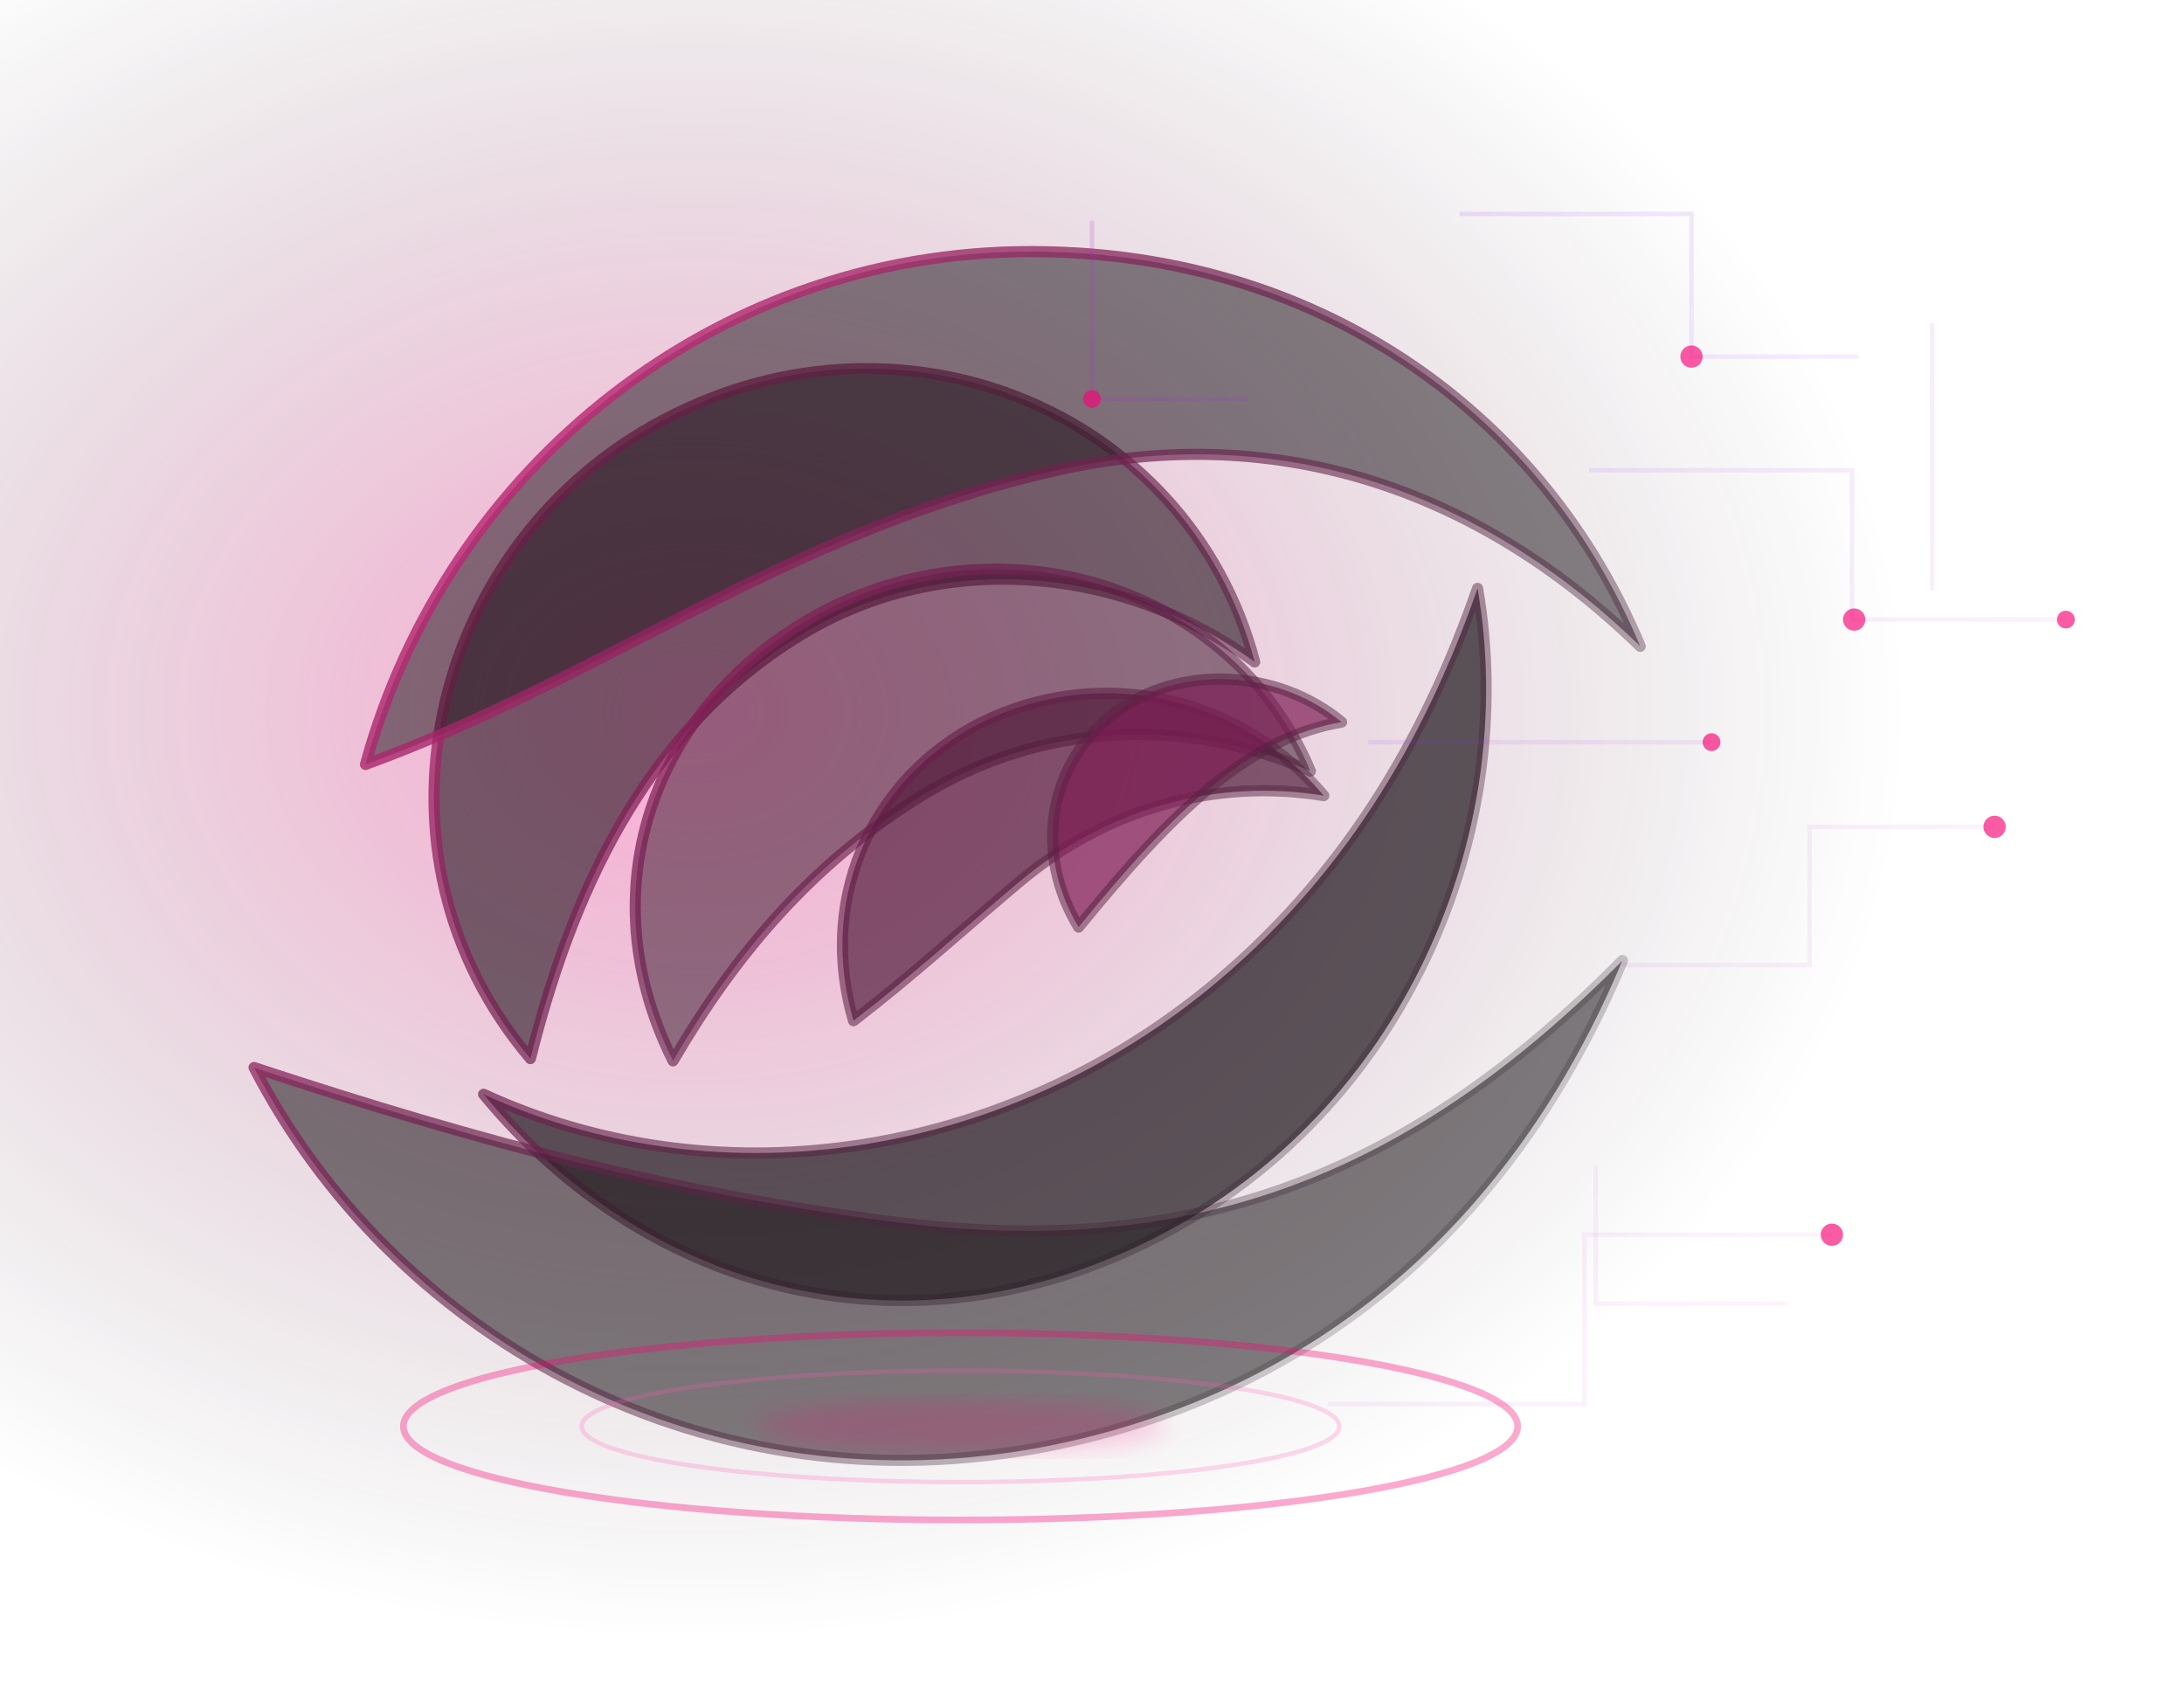
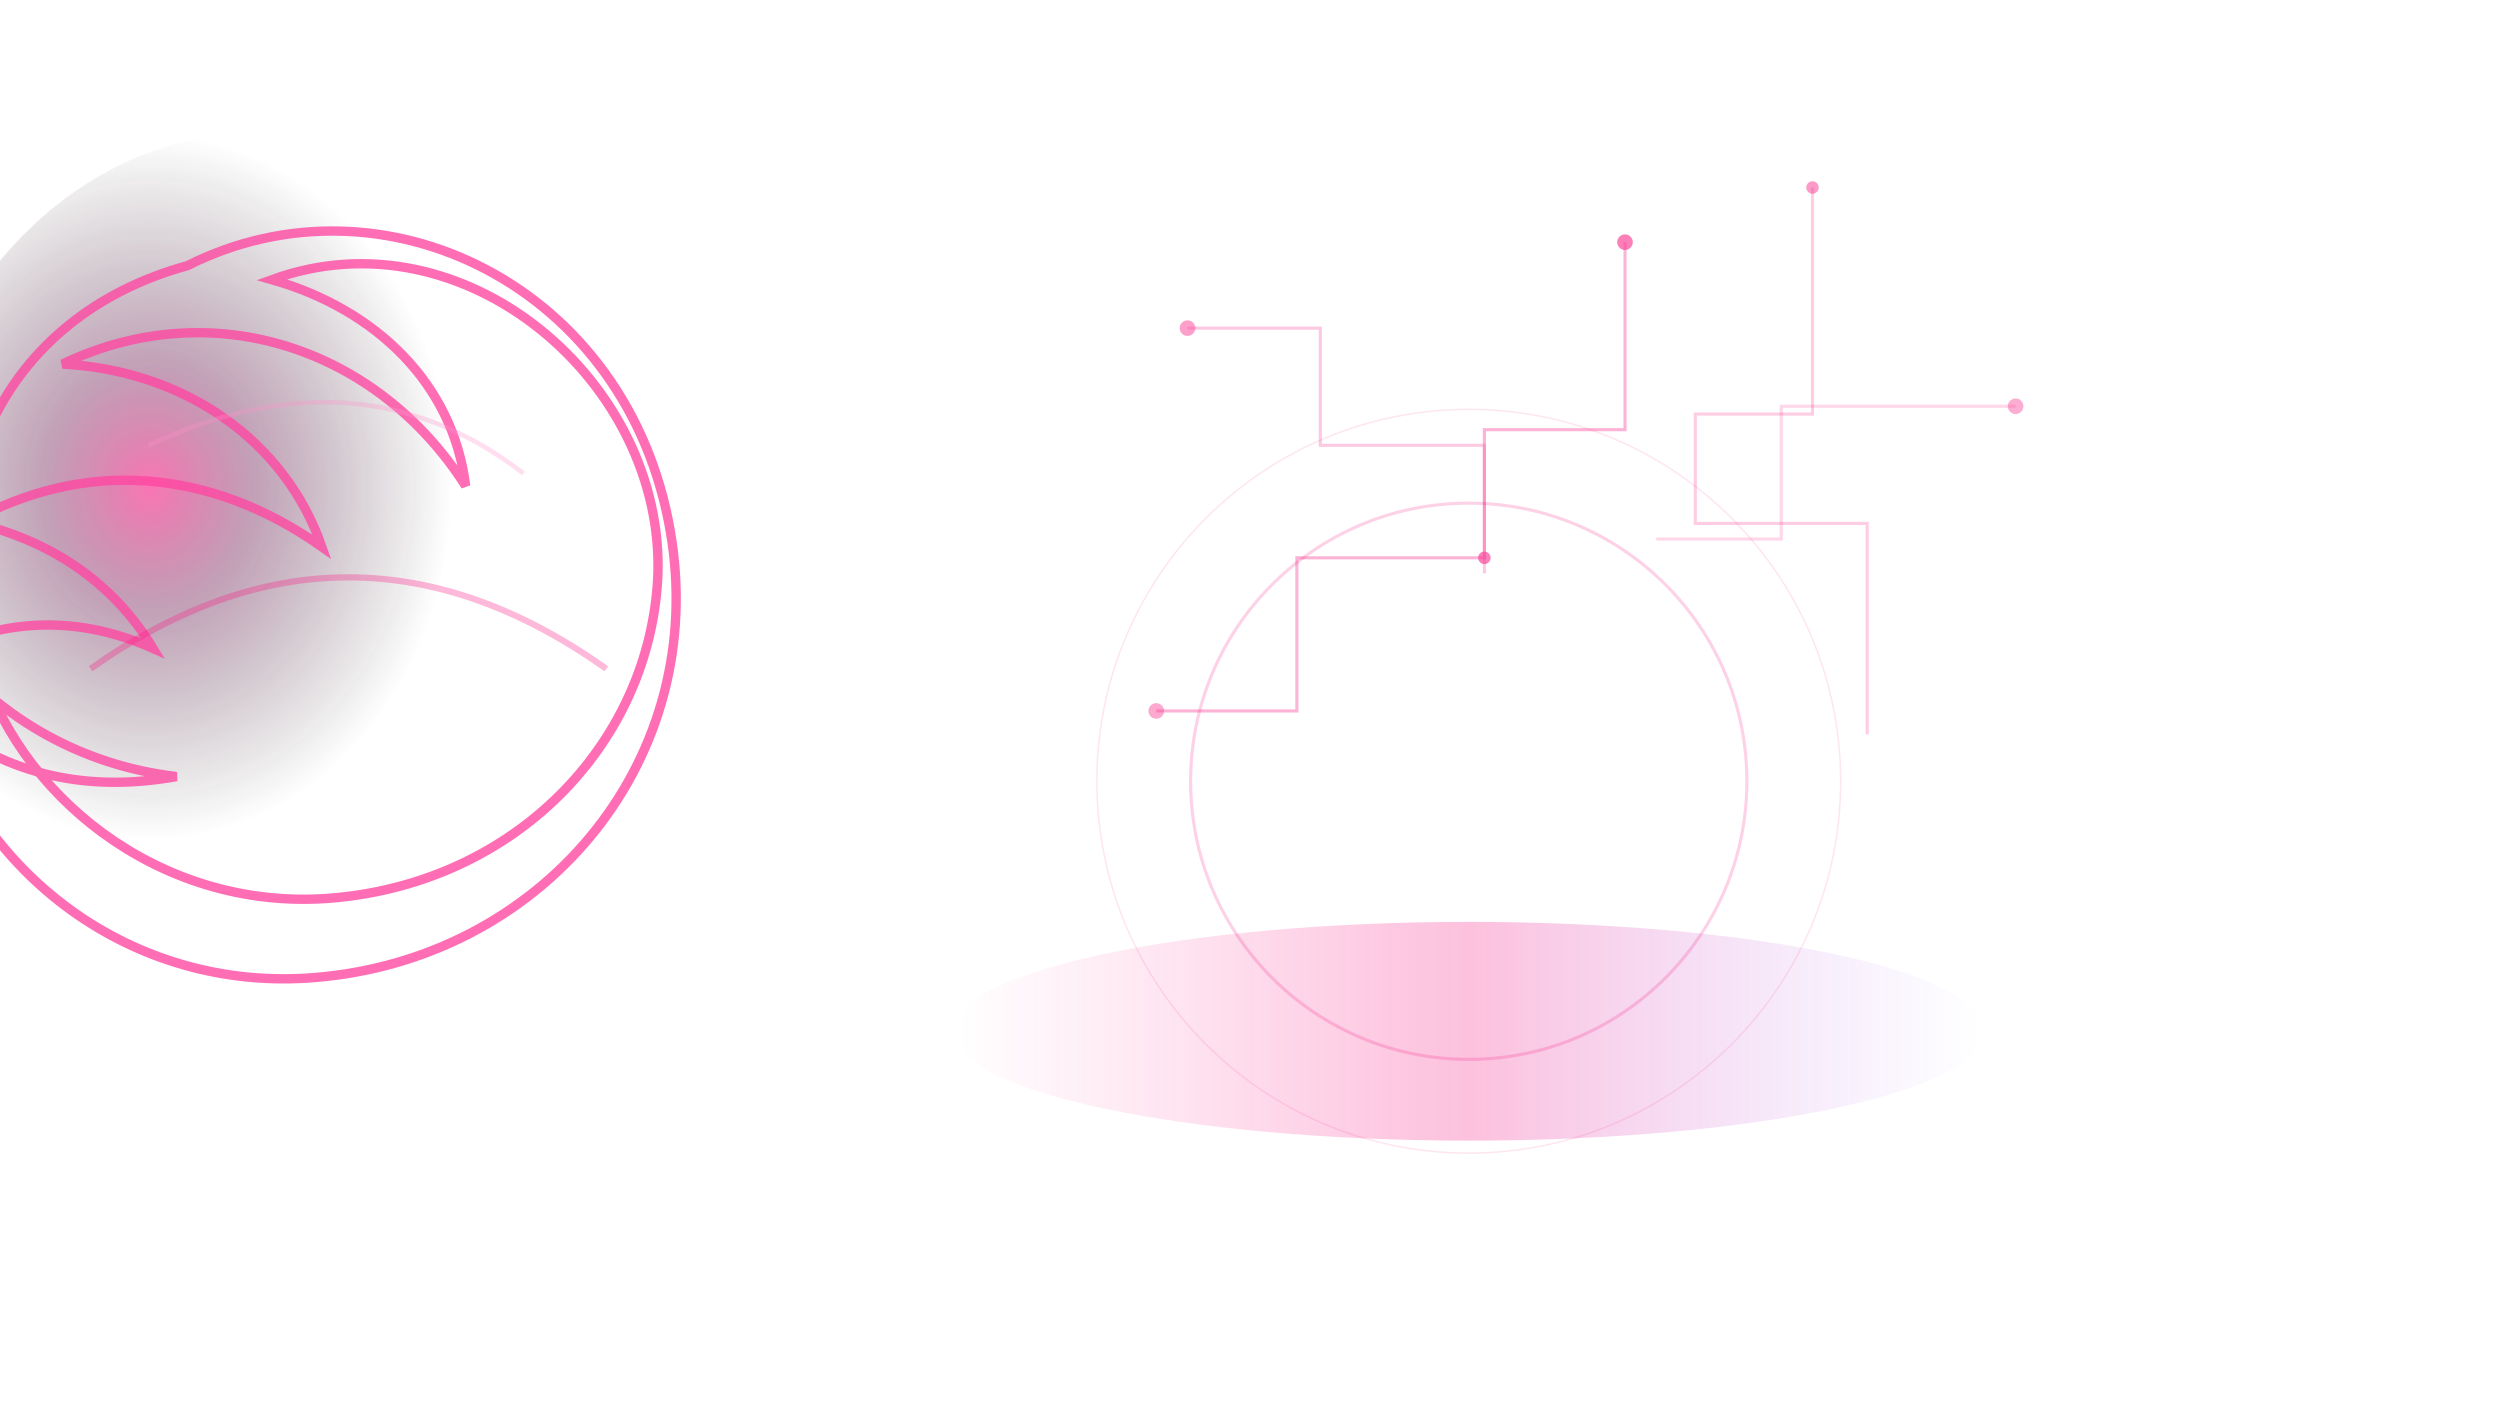
- <svg xmlns="http://www.w3.org/2000/svg" viewBox="0 0 980 760" fill="none">
+ <svg xmlns="http://www.w3.org/2000/svg" viewBox="0 0 1600 900" preserveAspectRatio="xMidYMid slice">
  <defs>
-     <radialGradient id="roseGlow" cx="32%" cy="42%" r="55%">
-       <stop offset="0" stop-color="#ff2f98" stop-opacity=".48" />
-       <stop offset=".38" stop-color="#a70055" stop-opacity=".25" />
-       <stop offset="1" stop-color="#000000" stop-opacity="0" />
+     <radialGradient id="g" cx="35%" cy="42%" r="42%">
+       <stop offset="0" stop-color="#f70375" stop-opacity=".62" />
+       <stop offset=".35" stop-color="#5b003d" stop-opacity=".42" />
+       <stop offset="1" stop-color="#000" stop-opacity="0" />
    </radialGradient>
-     <linearGradient id="petal" x1="120" y1="120" x2="620" y2="610" gradientUnits="userSpaceOnUse">
-       <stop stop-color="#ff1b8a" stop-opacity=".92" />
-       <stop offset=".45" stop-color="#5d0639" stop-opacity=".72" />
-       <stop offset="1" stop-color="#07020a" stop-opacity=".18" />
+     <linearGradient id="l" x1="0" x2="1">
+       <stop stop-color="#f70375" stop-opacity="0" />
+       <stop offset=".5" stop-color="#f70375" stop-opacity=".55" />
+       <stop offset="1" stop-color="#7b2cff" stop-opacity="0" />
    </linearGradient>
-     <linearGradient id="line" x1="0" y1="0" x2="980" y2="760" gradientUnits="userSpaceOnUse">
-       <stop stop-color="#F70375" stop-opacity=".70" />
-       <stop offset=".55" stop-color="#8f35ff" stop-opacity=".25" />
-       <stop offset="1" stop-color="#F70375" stop-opacity="0" />
-     </linearGradient>
-     <filter id="soft">
-       <feGaussianBlur stdDeviation="5" />
-     </filter>
  </defs>
-   <rect width="980" height="760" fill="url(#roseGlow)" opacity=".82" />
-   <g opacity=".86" stroke="url(#petal)" stroke-width="5" stroke-linecap="round" stroke-linejoin="round">
-     <path d="M238 475c-78-92-45-228 55-284 108-61 240-8 270 106-62-45-145-50-207-10-68 43-100 116-118 188Z" fill="#11020d" fill-opacity=".64" />
-     <path d="M302 476c-41-82-4-167 72-204 84-40 181-5 214 74-57-25-122-22-176 12-48 30-82 70-110 118Z" fill="#250218" fill-opacity=".55" />
-     <path d="M383 458c-17-58 11-113 62-136 52-23 112-9 149 35-49-8-98 6-137 39-25 21-48 42-74 62Z" fill="#380021" fill-opacity=".70" />
-     <path d="M484 416c-20-33-14-73 16-96 29-22 73-20 102 4-41 7-75 39-118 92Z" fill="#6b003e" fill-opacity=".70" />
-     <path d="M217 491c102 47 229 31 325-47 60-49 97-111 121-180 19 110-33 234-144 291-109 56-227 27-302-64Z" fill="#090107" fill-opacity=".74" />
-     <path d="M164 343c36-132 158-234 307-230 124 3 222 74 265 177-74-72-166-102-266-78-119 28-199 92-306 131Z" fill="#080006" fill-opacity=".55" />
-     <path d="M114 479c61 118 197 198 350 171 126-23 215-102 264-219-97 98-194 133-321 118-99-12-190-36-293-70Z" fill="#060005" fill-opacity=".58" />
+   <rect width="1600" height="900" fill="none" />
+   <g opacity=".72">
+     <path d="M1040 155v120h-90v82h-120v98h-90" fill="none" stroke="#f70375" stroke-opacity=".42" stroke-width="2" />
+     <path d="M1160 120v145h-75v70h110v135" fill="none" stroke="#f70375" stroke-opacity=".28" stroke-width="2" />
+     <path d="M760 210h85v75h105v82" fill="none" stroke="#f70375" stroke-opacity=".30" stroke-width="2" />
+     <path d="M1290 260h-150v85h-80" fill="none" stroke="#f70375" stroke-opacity=".22" stroke-width="2" />
+     <g fill="#f70375">
+       <circle cx="1040" cy="155" r="5" opacity=".7" />
+       <circle cx="950" cy="357" r="4" opacity=".7" />
+       <circle cx="740" cy="455" r="5" opacity=".48" />
+       <circle cx="1160" cy="120" r="4" opacity=".55" />
+       <circle cx="1290" cy="260" r="5" opacity=".45" />
+       <circle cx="760" cy="210" r="5" opacity=".52" />
+     </g>
  </g>
-   <g opacity=".42" stroke="url(#line)" stroke-width="2">
-     <path d="M655 96h104v64h75" />
-     <path d="M713 211h118v67h96" />
-     <path d="M596 630h115v-76h111" />
-     <path d="M728 433h84v-62h83" />
-     <path d="M490 99v80h70" />
-     <path d="M802 585h-86v-62" />
-     <path d="M867 145v120" />
-     <path d="M614 333h154" />
+   <g transform="translate(-110 95)" opacity=".88">
+     <ellipse cx="275" cy="260" rx="230" ry="270" fill="url(#g)" />
+     <path d="M230 75C110 108 62 220 98 332c28 88 122 160 232 147 114-13 196-101 201-205C536 150 407 39 284 84c67 19 116 67 124 132-56-88-162-124-258-78 77 4 142 48 166 117-71-50-151-57-225-16 50 11 91 38 117 81-45-20-90-20-134 0 36 45 89 75 149 82-61 11-113-3-156-39 31 104 132 180 251 167 143-15 246-141 221-285C512 88 355 12 230 75Z" fill="none" stroke="#ff2d95" stroke-opacity=".78" stroke-width="6" />
+     <path d="M168 333c110-78 220-78 330 0" fill="none" stroke="#f70375" stroke-opacity=".32" stroke-width="4" />
+     <path d="M205 190c90-42 170-36 240 18" fill="none" stroke="#ff83c2" stroke-opacity=".30" stroke-width="3" />
  </g>
-   <g fill="#F70375" opacity=".65">
-     <circle cx="759" cy="160" r="5" />
-     <circle cx="832" cy="278" r="5" />
-     <circle cx="927" cy="278" r="4" />
-     <circle cx="895" cy="371" r="5" />
-     <circle cx="822" cy="554" r="5" />
-     <circle cx="490" cy="179" r="4" />
-     <circle cx="768" cy="333" r="4" />
-   </g>
-   <ellipse cx="431" cy="640" rx="250" ry="42" stroke="#F70375" stroke-opacity=".34" stroke-width="3" />
-   <ellipse cx="431" cy="640" rx="170" ry="25" stroke="#ff58b4" stroke-opacity=".23" stroke-width="2" />
-   <ellipse cx="431" cy="640" rx="92" ry="12" fill="#F70375" opacity=".18" filter="url(#soft)" />
+   <ellipse cx="940" cy="660" rx="330" ry="70" fill="url(#l)" opacity=".45" />
+   <circle cx="940" cy="500" r="178" fill="none" stroke="#f70375" stroke-opacity=".18" stroke-width="2" />
+   <circle cx="940" cy="500" r="238" fill="none" stroke="#f70375" stroke-opacity=".10" stroke-width="1" />
</svg>
